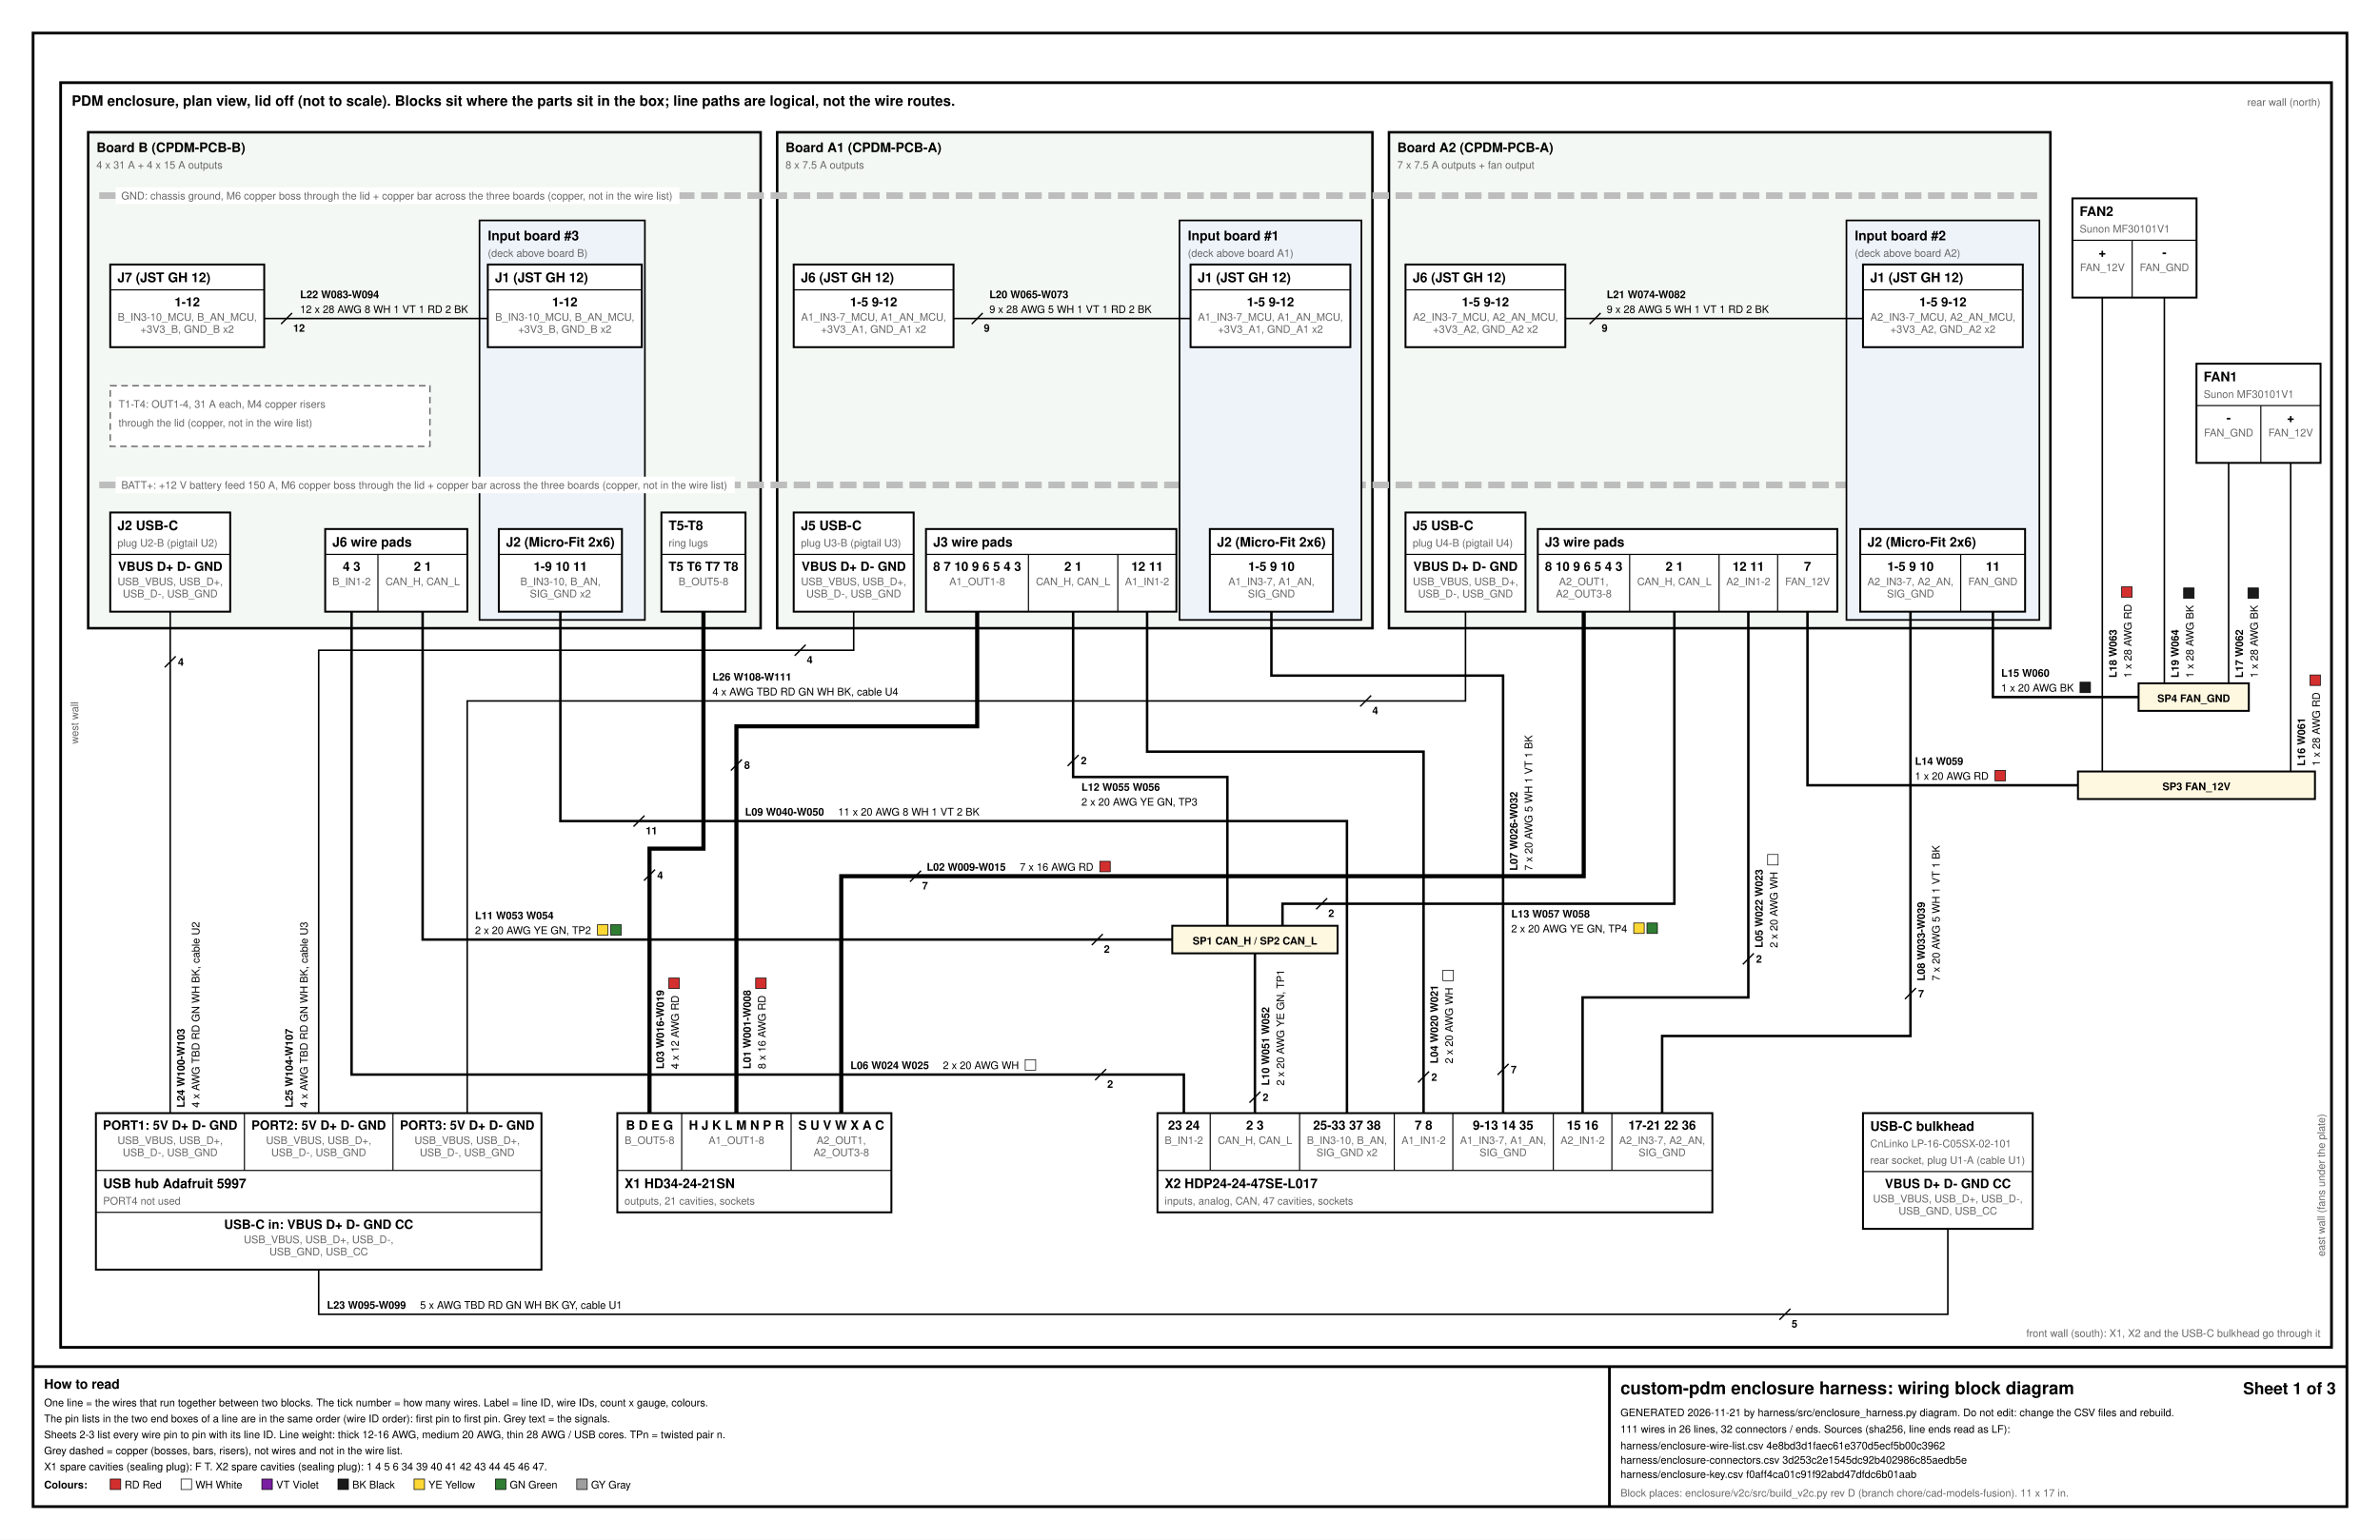
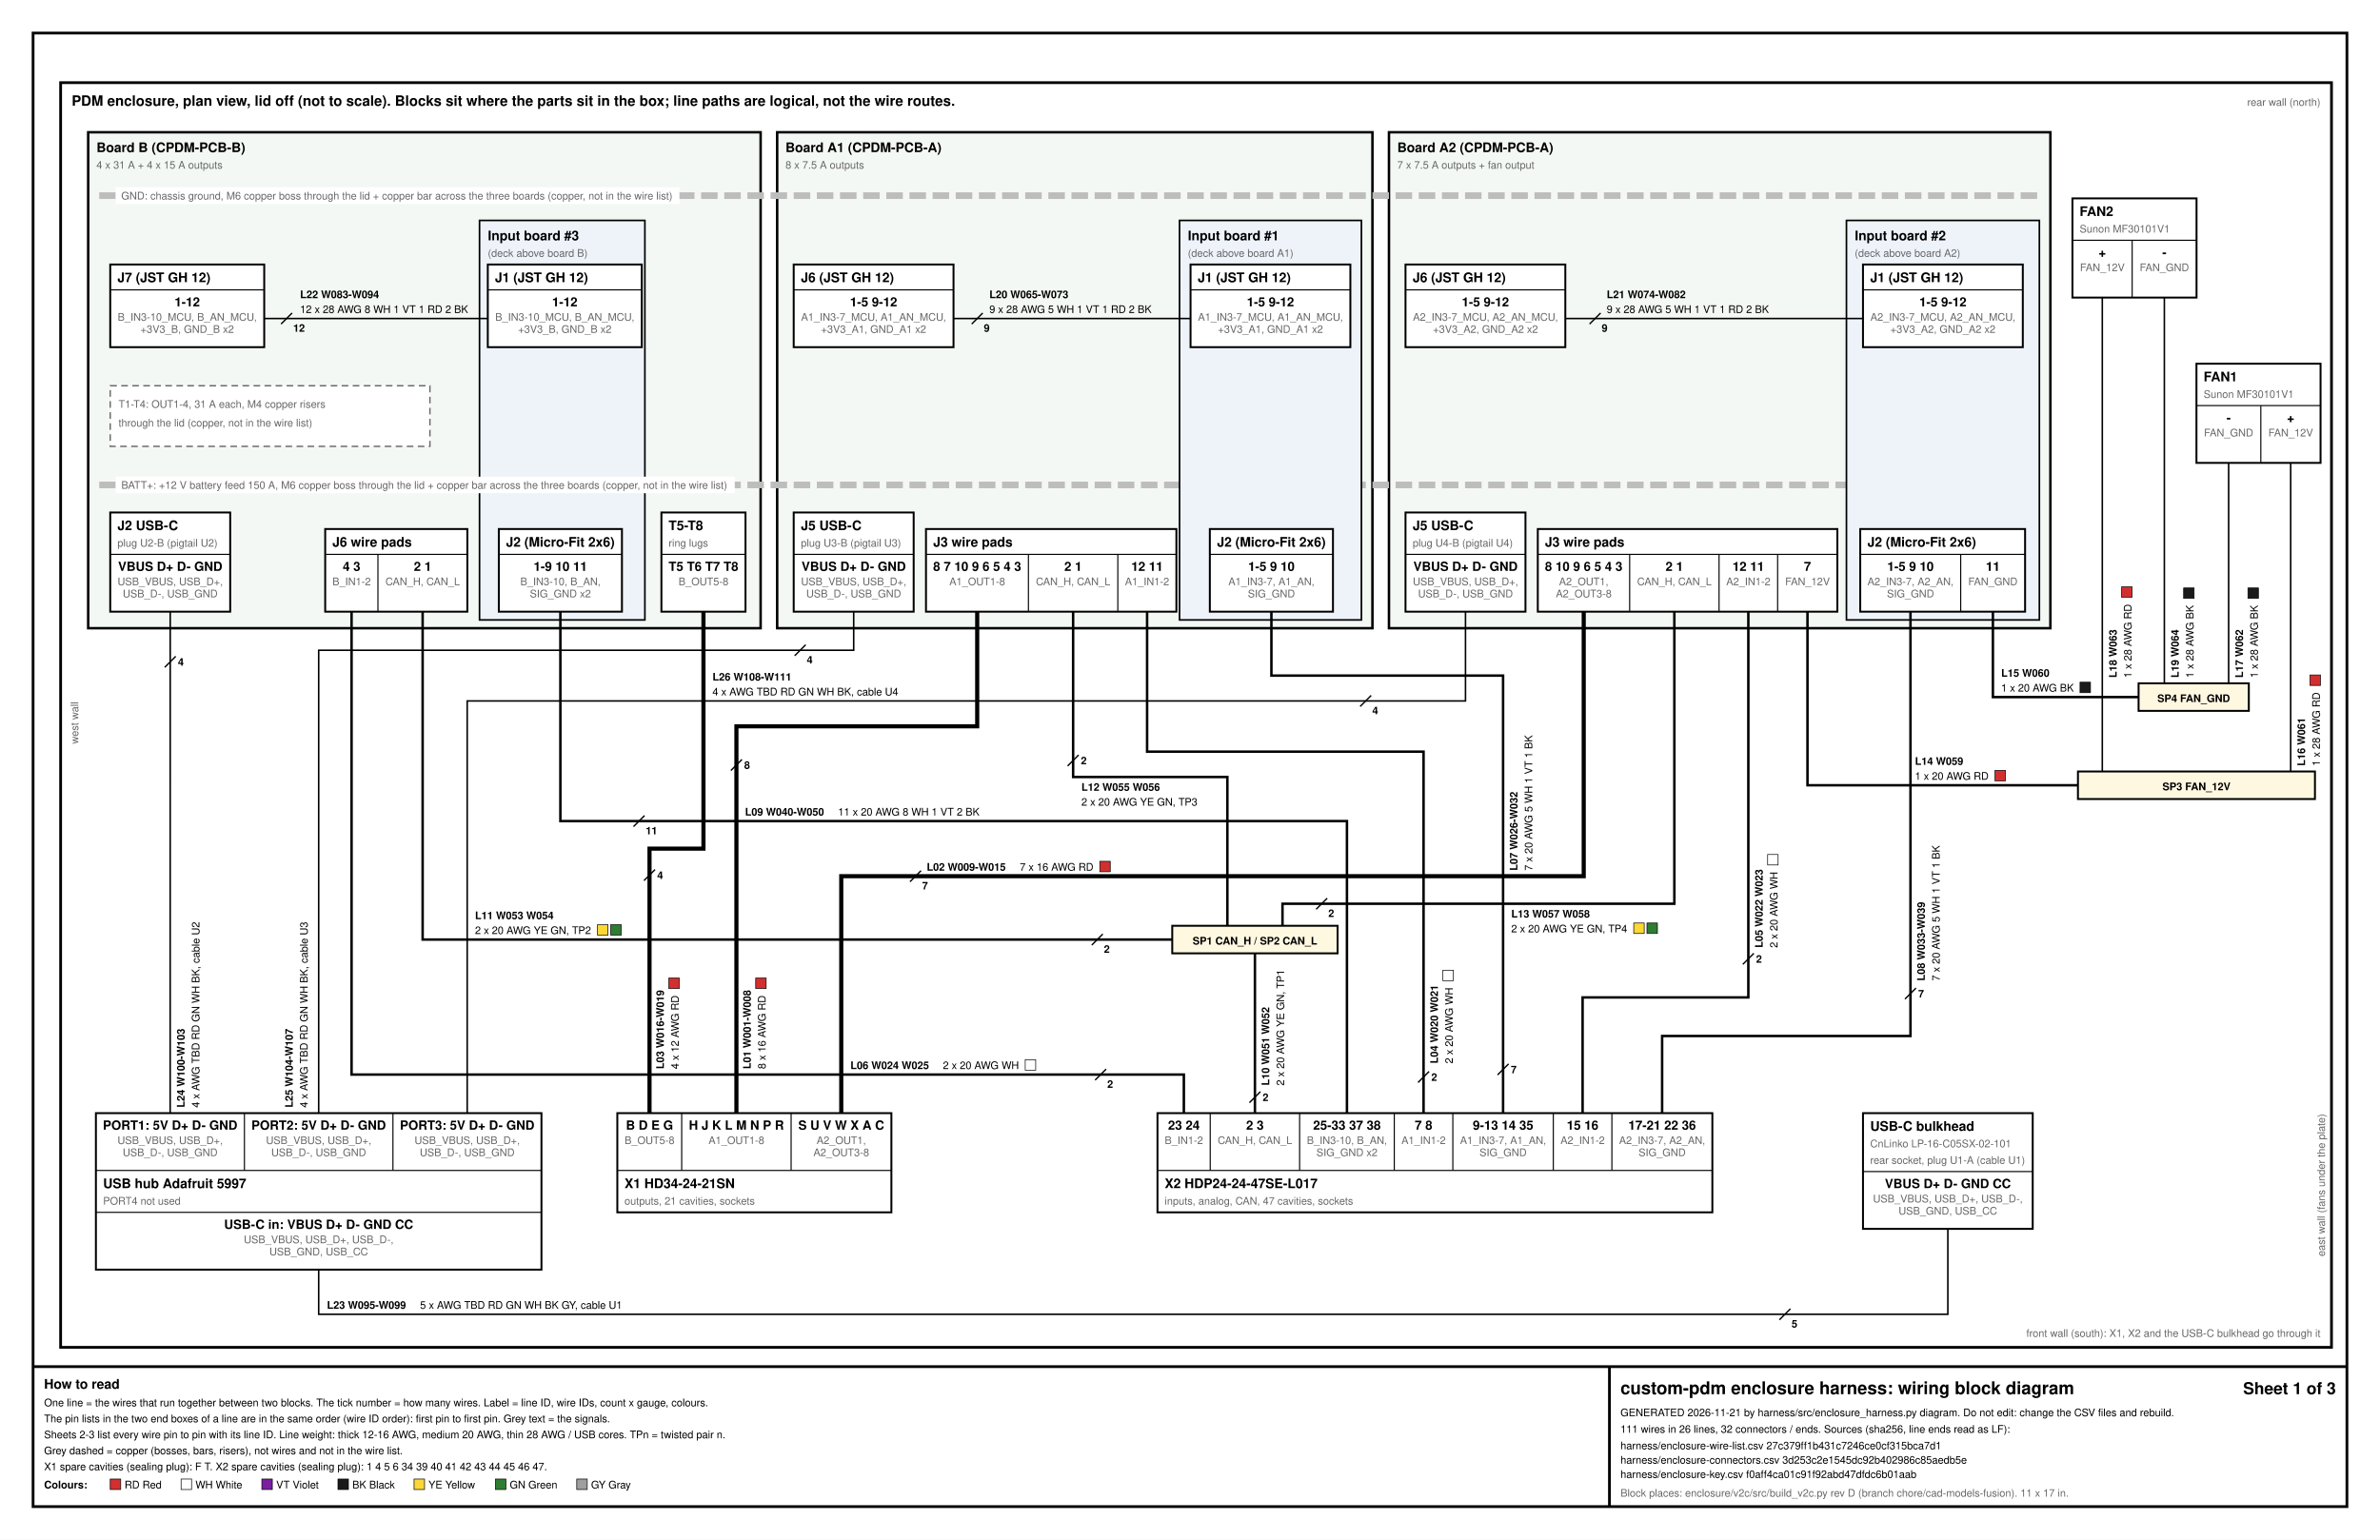
<svg xmlns="http://www.w3.org/2000/svg" width="17in" height="11in" viewBox="0 0 431.8 279.4" font-family="Helvetica, Arial, sans-serif">
  <rect x="0" y="0" width="431.8" height="279.4" fill="#ffffff" />
  <rect x="11" y="15" width="412" height="229.5" fill="none" stroke="#000000" stroke-width="0.5" />
  <text x="13" y="19.2" font-size="2.6" font-weight="bold">PDM enclosure, plan view, lid off (not to scale). Blocks sit where the parts sit in the box; line paths are logical, not the wire routes.</text>
  <text x="421" y="19.2" font-size="1.9" text-anchor="end" fill="#666666">rear wall (north)</text>
  <text x="421" y="242.6" font-size="1.9" text-anchor="end" fill="#666666">front wall (south): X1, X2 and the USB-C bulkhead go through it</text>
  <text x="14.2" y="135" font-size="1.9" fill="#666666" transform="rotate(-90 14.2 135)">west wall</text>
  <text x="421.8" y="228" font-size="1.9" fill="#666666" transform="rotate(-90 421.8 228)">east wall (fans under the plate)</text>
  <rect x="16" y="24" width="122" height="90" fill="#f4f8f4" stroke="#000000" stroke-width="0.45" />
  <text x="17.5" y="27.6" font-size="2.4" font-weight="bold">Board B (CPDM-PCB-B)</text>
  <text x="17.5" y="30.6" font-size="1.9" fill="#666666">4 x 31 A + 4 x 15 A outputs</text>
  <rect x="141" y="24" width="108" height="90" fill="#f4f8f4" stroke="#000000" stroke-width="0.45" />
  <text x="142.5" y="27.6" font-size="2.4" font-weight="bold">Board A1 (CPDM-PCB-A)</text>
  <text x="142.5" y="30.6" font-size="1.9" fill="#666666">8 x 7.5 A outputs</text>
  <rect x="252" y="24" width="120" height="90" fill="#f4f8f4" stroke="#000000" stroke-width="0.45" />
  <text x="253.5" y="27.6" font-size="2.4" font-weight="bold">Board A2 (CPDM-PCB-A)</text>
  <text x="253.5" y="30.6" font-size="1.9" fill="#666666">7 x 7.5 A outputs + fan output</text>
  <polyline points="18,35.5 370,35.5" fill="none" stroke="#bdbdbd" stroke-width="1.2" stroke-dasharray="3 1.2" />
  <polyline points="18,88 370,88" fill="none" stroke="#bdbdbd" stroke-width="1.2" stroke-dasharray="3 1.2" />
  <rect x="87" y="40" width="30" height="72.5" fill="#eef3fa" stroke="#000000" stroke-width="0.3" />
  <text x="88.5" y="43.6" font-size="2.4" font-weight="bold">Input board #3</text>
  <text x="88.5" y="46.6" font-size="1.9" fill="#666666">(deck above board B)</text>
  <rect x="214" y="40" width="33" height="72.5" fill="#eef3fa" stroke="#000000" stroke-width="0.3" />
  <text x="215.5" y="43.6" font-size="2.4" font-weight="bold">Input board #1</text>
  <text x="215.5" y="46.6" font-size="1.9" fill="#666666">(deck above board A1)</text>
  <rect x="335" y="40" width="35" height="72.5" fill="#eef3fa" stroke="#000000" stroke-width="0.3" />
  <text x="336.5" y="43.6" font-size="2.4" font-weight="bold">Input board #2</text>
  <text x="336.5" y="46.6" font-size="1.9" fill="#666666">(deck above board A2)</text>
  <rect x="21" y="34" width="102.269" height="3" fill="#ffffff" />
  <text x="22" y="36.2" font-size="1.9" fill="#666666">GND: chassis ground, M6 copper boss through the lid + copper bar across the three boards (copper, not in the wire list)</text>
  <rect x="21" y="86.5" width="112.308" height="3" fill="#ffffff" />
  <text x="22" y="88.7" font-size="1.9" fill="#666666">BATT+: +12 V battery feed 150 A, M6 copper boss through the lid + copper bar across the three boards (copper, not in the wire list)</text>
  <rect x="20" y="70" width="58" height="11" fill="#ffffff" stroke="#666666" stroke-width="0.25" stroke-dasharray="1.2 0.8" />
  <text x="21.5" y="74" font-size="1.9" fill="#666666">T1-T4: OUT1-4, 31 A each, M4 copper risers</text>
  <text x="21.5" y="77.4" font-size="1.9" fill="#666666">through the lid (copper, not in the wire list)</text>
  <rect x="20" y="93" width="21.765" height="18" fill="#ffffff" stroke="#000000" stroke-width="0.35" />
  <text x="21.3" y="96.2" font-size="2.4" font-weight="bold">J2 USB-C</text>
  <text x="21.3" y="99.2" font-size="1.9" fill="#666666">plug U2-B (pigtail U2)</text>
  <polyline points="20,100.6 41.765,100.6" fill="none" stroke="#000000" stroke-width="0.2" />
  <text x="30.883" y="103.6" font-size="2.3" text-anchor="middle" font-weight="bold">VBUS D+ D- GND</text>
  <text x="30.883" y="106.2" font-size="1.9" text-anchor="middle" fill="#666666">USB_VBUS, USB_D+,</text>
  <text x="30.883" y="108.4" font-size="1.9" text-anchor="middle" fill="#666666">USB_D-, USB_GND</text>
  <rect x="59" y="96" width="25.788" height="15" fill="#ffffff" stroke="#000000" stroke-width="0.35" />
  <text x="60.3" y="99.2" font-size="2.4" font-weight="bold">J6 wire pads</text>
  <polyline points="59,100.6 84.788,100.6" fill="none" stroke="#000000" stroke-width="0.2" />
  <text x="63.785" y="103.6" font-size="2.3" text-anchor="middle" font-weight="bold">4 3</text>
  <text x="63.785" y="106.2" font-size="1.9" text-anchor="middle" fill="#666666">B_IN1-2</text>
  <polyline points="68.569,100.6 68.569,111" fill="none" stroke="#000000" stroke-width="0.2" />
  <text x="76.679" y="103.6" font-size="2.3" text-anchor="middle" font-weight="bold">2 1</text>
  <text x="76.679" y="106.2" font-size="1.9" text-anchor="middle" fill="#666666">CAN_H, CAN_L</text>
  <rect x="20" y="48" width="27.938" height="15" fill="#ffffff" stroke="#000000" stroke-width="0.35" />
  <text x="21.3" y="51.2" font-size="2.4" font-weight="bold">J7 (JST GH 12)</text>
  <polyline points="20,52.6 47.938,52.6" fill="none" stroke="#000000" stroke-width="0.2" />
  <text x="33.969" y="55.6" font-size="2.3" text-anchor="middle" font-weight="bold">1-12</text>
  <text x="33.969" y="58.2" font-size="1.9" text-anchor="middle" fill="#666666">B_IN3-10_MCU, B_AN_MCU,</text>
  <text x="33.969" y="60.4" font-size="1.9" text-anchor="middle" fill="#666666">+3V3_B, GND_B x2</text>
  <rect x="88.5" y="48" width="27.938" height="15" fill="#ffffff" stroke="#000000" stroke-width="0.35" />
  <text x="89.8" y="51.2" font-size="2.4" font-weight="bold">J1 (JST GH 12)</text>
  <polyline points="88.5,52.6 116.438,52.6" fill="none" stroke="#000000" stroke-width="0.2" />
  <text x="102.469" y="55.6" font-size="2.3" text-anchor="middle" font-weight="bold">1-12</text>
  <text x="102.469" y="58.2" font-size="1.9" text-anchor="middle" fill="#666666">B_IN3-10_MCU, B_AN_MCU,</text>
  <text x="102.469" y="60.4" font-size="1.9" text-anchor="middle" fill="#666666">+3V3_B, GND_B x2</text>
  <rect x="90.5" y="96" width="22.338" height="15" fill="#ffffff" stroke="#000000" stroke-width="0.35" />
  <text x="91.8" y="99.2" font-size="2.4" font-weight="bold">J2 (Micro-Fit 2x6)</text>
  <polyline points="90.5,100.6 112.838,100.6" fill="none" stroke="#000000" stroke-width="0.2" />
  <text x="101.669" y="103.6" font-size="2.3" text-anchor="middle" font-weight="bold">1-9 10 11</text>
  <text x="101.669" y="106.2" font-size="1.9" text-anchor="middle" fill="#666666">B_IN3-10, B_AN,</text>
  <text x="101.669" y="108.4" font-size="1.9" text-anchor="middle" fill="#666666">SIG_GND x2</text>
  <rect x="120" y="93" width="15.255" height="18" fill="#ffffff" stroke="#000000" stroke-width="0.35" />
  <text x="121.3" y="96.2" font-size="2.4" font-weight="bold">T5-T8</text>
  <text x="121.3" y="99.2" font-size="1.9" fill="#666666">ring lugs</text>
  <polyline points="120,100.6 135.255,100.6" fill="none" stroke="#000000" stroke-width="0.2" />
  <text x="127.627" y="103.6" font-size="2.3" text-anchor="middle" font-weight="bold">T5 T6 T7 T8</text>
  <text x="127.627" y="106.2" font-size="1.9" text-anchor="middle" fill="#666666">B_OUT5-8</text>
  <rect x="144" y="93" width="21.765" height="18" fill="#ffffff" stroke="#000000" stroke-width="0.35" />
  <text x="145.3" y="96.2" font-size="2.4" font-weight="bold">J5 USB-C</text>
  <text x="145.3" y="99.2" font-size="1.9" fill="#666666">plug U3-B (pigtail U3)</text>
  <polyline points="144,100.6 165.765,100.6" fill="none" stroke="#000000" stroke-width="0.2" />
  <text x="154.883" y="103.6" font-size="2.3" text-anchor="middle" font-weight="bold">VBUS D+ D- GND</text>
  <text x="154.883" y="106.2" font-size="1.9" text-anchor="middle" fill="#666666">USB_VBUS, USB_D+,</text>
  <text x="154.883" y="108.4" font-size="1.9" text-anchor="middle" fill="#666666">USB_D-, USB_GND</text>
  <rect x="168" y="96" width="45.43" height="15" fill="#ffffff" stroke="#000000" stroke-width="0.35" />
  <text x="169.3" y="99.2" font-size="2.4" font-weight="bold">J3 wire pads</text>
  <polyline points="168,100.6 213.43,100.6" fill="none" stroke="#000000" stroke-width="0.2" />
  <text x="177.292" y="103.6" font-size="2.3" text-anchor="middle" font-weight="bold">8 7 10 9 6 5 4 3</text>
  <text x="177.292" y="106.2" font-size="1.9" text-anchor="middle" fill="#666666">A1_OUT1-8</text>
  <polyline points="186.585,100.6 186.585,111" fill="none" stroke="#000000" stroke-width="0.2" />
  <text x="194.695" y="103.6" font-size="2.3" text-anchor="middle" font-weight="bold">2 1</text>
  <text x="194.695" y="106.2" font-size="1.9" text-anchor="middle" fill="#666666">CAN_H, CAN_L</text>
  <polyline points="202.804,100.6 202.804,111" fill="none" stroke="#000000" stroke-width="0.2" />
  <text x="208.117" y="103.6" font-size="2.3" text-anchor="middle" font-weight="bold">12 11</text>
  <text x="208.117" y="106.2" font-size="1.9" text-anchor="middle" fill="#666666">A1_IN1-2</text>
  <rect x="144" y="48" width="28.995" height="15" fill="#ffffff" stroke="#000000" stroke-width="0.35" />
  <text x="145.3" y="51.2" font-size="2.4" font-weight="bold">J6 (JST GH 12)</text>
  <polyline points="144,52.6 172.995,52.6" fill="none" stroke="#000000" stroke-width="0.2" />
  <text x="158.497" y="55.6" font-size="2.3" text-anchor="middle" font-weight="bold">1-5 9-12</text>
  <text x="158.497" y="58.2" font-size="1.9" text-anchor="middle" fill="#666666">A1_IN3-7_MCU, A1_AN_MCU,</text>
  <text x="158.497" y="60.4" font-size="1.9" text-anchor="middle" fill="#666666">+3V3_A1, GND_A1 x2</text>
  <rect x="216" y="48" width="28.995" height="15" fill="#ffffff" stroke="#000000" stroke-width="0.35" />
  <text x="217.3" y="51.2" font-size="2.4" font-weight="bold">J1 (JST GH 12)</text>
  <polyline points="216,52.6 244.995,52.6" fill="none" stroke="#000000" stroke-width="0.2" />
  <text x="230.497" y="55.6" font-size="2.3" text-anchor="middle" font-weight="bold">1-5 9-12</text>
  <text x="230.497" y="58.2" font-size="1.9" text-anchor="middle" fill="#666666">A1_IN3-7_MCU, A1_AN_MCU,</text>
  <text x="230.497" y="60.4" font-size="1.9" text-anchor="middle" fill="#666666">+3V3_A1, GND_A1 x2</text>
  <rect x="219.5" y="96" width="22.338" height="15" fill="#ffffff" stroke="#000000" stroke-width="0.35" />
  <text x="220.8" y="99.2" font-size="2.4" font-weight="bold">J2 (Micro-Fit 2x6)</text>
  <polyline points="219.5,100.6 241.838,100.6" fill="none" stroke="#000000" stroke-width="0.2" />
  <text x="230.669" y="103.6" font-size="2.3" text-anchor="middle" font-weight="bold">1-5 9 10</text>
  <text x="230.669" y="106.2" font-size="1.9" text-anchor="middle" fill="#666666">A1_IN3-7, A1_AN,</text>
  <text x="230.669" y="108.4" font-size="1.9" text-anchor="middle" fill="#666666">SIG_GND</text>
  <rect x="255" y="93" width="21.765" height="18" fill="#ffffff" stroke="#000000" stroke-width="0.35" />
  <text x="256.3" y="96.2" font-size="2.4" font-weight="bold">J5 USB-C</text>
  <text x="256.3" y="99.2" font-size="1.9" fill="#666666">plug U4-B (pigtail U4)</text>
  <polyline points="255,100.6 276.765,100.6" fill="none" stroke="#000000" stroke-width="0.2" />
  <text x="265.883" y="103.6" font-size="2.3" text-anchor="middle" font-weight="bold">VBUS D+ D- GND</text>
  <text x="265.883" y="106.2" font-size="1.9" text-anchor="middle" fill="#666666">USB_VBUS, USB_D+,</text>
  <text x="265.883" y="108.4" font-size="1.9" text-anchor="middle" fill="#666666">USB_D-, USB_GND</text>
  <rect x="279" y="96" width="54.348" height="15" fill="#ffffff" stroke="#000000" stroke-width="0.35" />
  <text x="280.3" y="99.2" font-size="2.4" font-weight="bold">J3 wire pads</text>
  <polyline points="279,100.6 333.348,100.6" fill="none" stroke="#000000" stroke-width="0.2" />
  <text x="287.333" y="103.6" font-size="2.3" text-anchor="middle" font-weight="bold">8 10 9 6 5 4 3</text>
  <text x="287.333" y="106.2" font-size="1.9" text-anchor="middle" fill="#666666">A2_OUT1,</text>
  <text x="287.333" y="108.4" font-size="1.9" text-anchor="middle" fill="#666666">A2_OUT3-8</text>
  <polyline points="295.667,100.6 295.667,111" fill="none" stroke="#000000" stroke-width="0.2" />
  <text x="303.776" y="103.6" font-size="2.3" text-anchor="middle" font-weight="bold">2 1</text>
  <text x="303.776" y="106.2" font-size="1.9" text-anchor="middle" fill="#666666">CAN_H, CAN_L</text>
  <polyline points="311.886,100.6 311.886,111" fill="none" stroke="#000000" stroke-width="0.2" />
  <text x="317.199" y="103.6" font-size="2.3" text-anchor="middle" font-weight="bold">12 11</text>
  <text x="317.199" y="106.2" font-size="1.9" text-anchor="middle" fill="#666666">A2_IN1-2</text>
  <polyline points="322.512,100.6 322.512,111" fill="none" stroke="#000000" stroke-width="0.2" />
  <text x="327.93" y="103.6" font-size="2.3" text-anchor="middle" font-weight="bold">7</text>
  <text x="327.93" y="106.2" font-size="1.9" text-anchor="middle" fill="#666666">FAN_12V</text>
  <rect x="255" y="48" width="28.995" height="15" fill="#ffffff" stroke="#000000" stroke-width="0.35" />
  <text x="256.3" y="51.2" font-size="2.4" font-weight="bold">J6 (JST GH 12)</text>
  <polyline points="255,52.6 283.995,52.6" fill="none" stroke="#000000" stroke-width="0.2" />
  <text x="269.497" y="55.6" font-size="2.3" text-anchor="middle" font-weight="bold">1-5 9-12</text>
  <text x="269.497" y="58.2" font-size="1.9" text-anchor="middle" fill="#666666">A2_IN3-7_MCU, A2_AN_MCU,</text>
  <text x="269.497" y="60.4" font-size="1.9" text-anchor="middle" fill="#666666">+3V3_A2, GND_A2 x2</text>
  <rect x="338" y="48" width="28.995" height="15" fill="#ffffff" stroke="#000000" stroke-width="0.35" />
  <text x="339.3" y="51.2" font-size="2.4" font-weight="bold">J1 (JST GH 12)</text>
  <polyline points="338,52.6 366.995,52.6" fill="none" stroke="#000000" stroke-width="0.2" />
  <text x="352.497" y="55.6" font-size="2.3" text-anchor="middle" font-weight="bold">1-5 9-12</text>
  <text x="352.497" y="58.2" font-size="1.9" text-anchor="middle" fill="#666666">A2_IN3-7_MCU, A2_AN_MCU,</text>
  <text x="352.497" y="60.4" font-size="1.9" text-anchor="middle" fill="#666666">+3V3_A2, GND_A2 x2</text>
  <rect x="337.5" y="96" width="29.908" height="15" fill="#ffffff" stroke="#000000" stroke-width="0.35" />
  <text x="338.8" y="99.2" font-size="2.4" font-weight="bold">J2 (Micro-Fit 2x6)</text>
  <polyline points="337.5,100.6 367.408,100.6" fill="none" stroke="#000000" stroke-width="0.2" />
  <text x="346.615" y="103.6" font-size="2.3" text-anchor="middle" font-weight="bold">1-5 9 10</text>
  <text x="346.615" y="106.2" font-size="1.9" text-anchor="middle" fill="#666666">A2_IN3-7, A2_AN,</text>
  <text x="346.615" y="108.4" font-size="1.9" text-anchor="middle" fill="#666666">SIG_GND</text>
  <polyline points="355.729,100.6 355.729,111" fill="none" stroke="#000000" stroke-width="0.2" />
  <text x="361.568" y="103.6" font-size="2.3" text-anchor="middle" font-weight="bold">11</text>
  <text x="361.568" y="106.2" font-size="1.9" text-anchor="middle" fill="#666666">FAN_GND</text>
  <rect x="17.4" y="202" width="80.837" height="28.4" fill="#ffffff" stroke="#000000" stroke-width="0.35" />
  <text x="18.7" y="215.6" font-size="2.4" font-weight="bold">USB hub Adafruit 5997</text>
  <text x="18.7" y="218.6" font-size="1.9" fill="#666666">PORT4 not used</text>
  <polyline points="17.4,212.4 98.237,212.4" fill="none" stroke="#000000" stroke-width="0.2" />
  <text x="30.873" y="205" font-size="2.3" text-anchor="middle" font-weight="bold">PORT1: 5V D+ D- GND</text>
  <text x="30.873" y="207.6" font-size="1.9" text-anchor="middle" fill="#666666">USB_VBUS, USB_D+,</text>
  <text x="30.873" y="209.8" font-size="1.9" text-anchor="middle" fill="#666666">USB_D-, USB_GND</text>
  <polyline points="44.346,202 44.346,212.4" fill="none" stroke="#000000" stroke-width="0.2" />
  <text x="57.818" y="205" font-size="2.3" text-anchor="middle" font-weight="bold">PORT2: 5V D+ D- GND</text>
  <text x="57.818" y="207.6" font-size="1.9" text-anchor="middle" fill="#666666">USB_VBUS, USB_D+,</text>
  <text x="57.818" y="209.8" font-size="1.9" text-anchor="middle" fill="#666666">USB_D-, USB_GND</text>
  <polyline points="71.291,202 71.291,212.4" fill="none" stroke="#000000" stroke-width="0.2" />
  <text x="84.764" y="205" font-size="2.3" text-anchor="middle" font-weight="bold">PORT3: 5V D+ D- GND</text>
  <text x="84.764" y="207.6" font-size="1.9" text-anchor="middle" fill="#666666">USB_VBUS, USB_D+,</text>
  <text x="84.764" y="209.8" font-size="1.9" text-anchor="middle" fill="#666666">USB_D-, USB_GND</text>
  <polyline points="17.4,220 98.237,220" fill="none" stroke="#000000" stroke-width="0.2" />
  <text x="57.818" y="223" font-size="2.3" text-anchor="middle" font-weight="bold">USB-C in: VBUS D+ D- GND CC</text>
  <text x="57.818" y="225.6" font-size="1.9" text-anchor="middle" fill="#666666">USB_VBUS, USB_D+, USB_D-,</text>
  <text x="57.818" y="227.8" font-size="1.9" text-anchor="middle" fill="#666666">USB_GND, USB_CC</text>
  <rect x="112" y="202" width="49.724" height="18" fill="#ffffff" stroke="#000000" stroke-width="0.35" />
  <text x="113.3" y="215.6" font-size="2.4" font-weight="bold">X1  HD34-24-21SN</text>
  <text x="113.3" y="218.6" font-size="1.9" fill="#666666">outputs, 21 cavities, sockets</text>
  <polyline points="112,212.4 161.724,212.4" fill="none" stroke="#000000" stroke-width="0.2" />
  <text x="117.84" y="205" font-size="2.3" text-anchor="middle" font-weight="bold">B D E G</text>
  <text x="117.84" y="207.6" font-size="1.9" text-anchor="middle" fill="#666666">B_OUT5-8</text>
  <polyline points="123.68,202 123.68,212.4" fill="none" stroke="#000000" stroke-width="0.2" />
  <text x="133.606" y="205" font-size="2.3" text-anchor="middle" font-weight="bold">H J K L M N P R</text>
  <text x="133.606" y="207.6" font-size="1.9" text-anchor="middle" fill="#666666">A1_OUT1-8</text>
  <polyline points="143.532,202 143.532,212.4" fill="none" stroke="#000000" stroke-width="0.2" />
  <text x="152.628" y="205" font-size="2.3" text-anchor="middle" font-weight="bold">S U V W X A C</text>
  <text x="152.628" y="207.6" font-size="1.9" text-anchor="middle" fill="#666666">A2_OUT1,</text>
  <text x="152.628" y="209.8" font-size="1.9" text-anchor="middle" fill="#666666">A2_OUT3-8</text>
  <rect x="210" y="202" width="100.671" height="18" fill="#ffffff" stroke="#000000" stroke-width="0.35" />
  <text x="211.3" y="215.6" font-size="2.4" font-weight="bold">X2  HDP24-24-47SE-L017</text>
  <text x="211.3" y="218.6" font-size="1.9" fill="#666666">inputs, analog, CAN, 47 cavities, sockets</text>
  <polyline points="210,212.4 310.671,212.4" fill="none" stroke="#000000" stroke-width="0.2" />
  <text x="214.785" y="205" font-size="2.3" text-anchor="middle" font-weight="bold">23 24</text>
  <text x="214.785" y="207.6" font-size="1.9" text-anchor="middle" fill="#666666">B_IN1-2</text>
  <polyline points="219.569,202 219.569,212.4" fill="none" stroke="#000000" stroke-width="0.2" />
  <text x="227.679" y="205" font-size="2.3" text-anchor="middle" font-weight="bold">2 3</text>
  <text x="227.679" y="207.6" font-size="1.9" text-anchor="middle" fill="#666666">CAN_H, CAN_L</text>
  <polyline points="235.788,202 235.788,212.4" fill="none" stroke="#000000" stroke-width="0.2" />
  <text x="244.375" y="205" font-size="2.3" text-anchor="middle" font-weight="bold">25-33 37 38</text>
  <text x="244.375" y="207.6" font-size="1.9" text-anchor="middle" fill="#666666">B_IN3-10, B_AN,</text>
  <text x="244.375" y="209.8" font-size="1.9" text-anchor="middle" fill="#666666">SIG_GND x2</text>
  <polyline points="252.961,202 252.961,212.4" fill="none" stroke="#000000" stroke-width="0.2" />
  <text x="258.274" y="205" font-size="2.3" text-anchor="middle" font-weight="bold">7 8</text>
  <text x="258.274" y="207.6" font-size="1.9" text-anchor="middle" fill="#666666">A1_IN1-2</text>
  <polyline points="263.587,202 263.587,212.4" fill="none" stroke="#000000" stroke-width="0.2" />
  <text x="272.702" y="205" font-size="2.3" text-anchor="middle" font-weight="bold">9-13 14 35</text>
  <text x="272.702" y="207.6" font-size="1.9" text-anchor="middle" fill="#666666">A1_IN3-7, A1_AN,</text>
  <text x="272.702" y="209.8" font-size="1.9" text-anchor="middle" fill="#666666">SIG_GND</text>
  <polyline points="281.816,202 281.816,212.4" fill="none" stroke="#000000" stroke-width="0.2" />
  <text x="287.129" y="205" font-size="2.3" text-anchor="middle" font-weight="bold">15 16</text>
  <text x="287.129" y="207.6" font-size="1.9" text-anchor="middle" fill="#666666">A2_IN1-2</text>
  <polyline points="292.442,202 292.442,212.4" fill="none" stroke="#000000" stroke-width="0.2" />
  <text x="301.557" y="205" font-size="2.3" text-anchor="middle" font-weight="bold">17-21 22 36</text>
  <text x="301.557" y="207.6" font-size="1.9" text-anchor="middle" fill="#666666">A2_IN3-7, A2_AN,</text>
  <text x="301.557" y="209.8" font-size="1.9" text-anchor="middle" fill="#666666">SIG_GND</text>
  <rect x="338" y="202" width="30.792" height="21" fill="#ffffff" stroke="#000000" stroke-width="0.35" />
  <text x="339.3" y="205.2" font-size="2.4" font-weight="bold">USB-C bulkhead</text>
  <text x="339.3" y="208.2" font-size="1.9" fill="#666666">CnLinko LP-16-C05SX-02-101</text>
  <text x="339.3" y="211.2" font-size="1.9" fill="#666666">rear socket, plug U1-A (cable U1)</text>
  <polyline points="338,212.6 368.792,212.6" fill="none" stroke="#000000" stroke-width="0.2" />
  <text x="353.396" y="215.6" font-size="2.3" text-anchor="middle" font-weight="bold">VBUS D+ D- GND CC</text>
  <text x="353.396" y="218.2" font-size="1.9" text-anchor="middle" fill="#666666">USB_VBUS, USB_D+, USB_D-,</text>
  <text x="353.396" y="220.4" font-size="1.9" text-anchor="middle" fill="#666666">USB_GND, USB_CC</text>
  <rect x="376" y="36" width="22.515" height="18" fill="#ffffff" stroke="#000000" stroke-width="0.35" />
  <text x="377.3" y="39.2" font-size="2.4" font-weight="bold">FAN2</text>
  <text x="377.3" y="42.2" font-size="1.9" fill="#666666">Sunon MF30101V1</text>
  <polyline points="376,43.6 398.515,43.6" fill="none" stroke="#000000" stroke-width="0.2" />
  <text x="381.418" y="46.6" font-size="2.3" text-anchor="middle" font-weight="bold">+</text>
  <text x="381.418" y="49.2" font-size="1.9" text-anchor="middle" fill="#666666">FAN_12V</text>
  <polyline points="386.837,43.6 386.837,54" fill="none" stroke="#000000" stroke-width="0.2" />
  <text x="392.676" y="46.6" font-size="2.3" text-anchor="middle" font-weight="bold">-</text>
  <text x="392.676" y="49.2" font-size="1.9" text-anchor="middle" fill="#666666">FAN_GND</text>
  <rect x="398.5" y="66" width="22.515" height="18" fill="#ffffff" stroke="#000000" stroke-width="0.35" />
  <text x="399.8" y="69.2" font-size="2.4" font-weight="bold">FAN1</text>
  <text x="399.8" y="72.2" font-size="1.9" fill="#666666">Sunon MF30101V1</text>
  <polyline points="398.5,73.6 421.015,73.6" fill="none" stroke="#000000" stroke-width="0.2" />
  <text x="404.339" y="76.6" font-size="2.3" text-anchor="middle" font-weight="bold">-</text>
  <text x="404.339" y="79.2" font-size="1.9" text-anchor="middle" fill="#666666">FAN_GND</text>
  <polyline points="410.178,73.6 410.178,84" fill="none" stroke="#000000" stroke-width="0.2" />
  <text x="415.596" y="76.6" font-size="2.3" text-anchor="middle" font-weight="bold">+</text>
  <text x="415.596" y="79.2" font-size="1.9" text-anchor="middle" fill="#666666">FAN_12V</text>
  <rect x="212.68" y="168" width="30" height="5" fill="#fff8e1" stroke="#000000" stroke-width="0.35" />
  <text x="227.68" y="171.4" font-size="1.9" text-anchor="middle" font-weight="bold">SP1 CAN_H / SP2 CAN_L</text>
  <rect x="388" y="124" width="20" height="5" fill="#fff8e1" stroke="#000000" stroke-width="0.35" />
  <text x="398" y="127.4" font-size="1.9" text-anchor="middle" font-weight="bold">SP4 FAN_GND</text>
  <rect x="377" y="140" width="43" height="5" fill="#fff8e1" stroke="#000000" stroke-width="0.35" />
  <text x="398.5" y="143.4" font-size="1.9" text-anchor="middle" font-weight="bold">SP3 FAN_12V</text>
  <g id="L15" class="wires" data-wires="W060" data-from="IN2-J2" data-to="SP4">
    <polyline points="361.568,111 361.568,126.5 388,126.5" fill="none" stroke="#000000" stroke-width="0.45" />
    <text x="363.068" y="122.8" font-size="1.9" font-weight="bold">L15  W060</text>
    <text x="363.068" y="125.5" font-size="1.9">1 x 20 AWG BK</text>
    <rect x="377.374" y="123.8" width="1.9" height="1.9" fill="#1a1a1a" stroke="#000000" stroke-width="0.12" />
  </g>
  <g id="L10" class="wires" data-wires="W051 W052" data-from="X2" data-to="SP1+SP2">
    <polyline points="227.679,202 227.679,173" fill="none" stroke="#000000" stroke-width="0.45" />
    <polyline points="226.679,200.1 228.679,198.1" fill="none" stroke="#000000" stroke-width="0.25" />
    <text x="229.079" y="199.8" font-size="1.9" font-weight="bold">2</text>
    <text x="230.279" y="197" font-size="1.9" font-weight="bold" transform="rotate(-90 230.279 197)">L10  W051 W052</text>
    <text x="232.979" y="197" font-size="1.9" transform="rotate(-90 232.979 197)">2 x 20 AWG YE GN, TP1</text>
  </g>
  <g id="L12" class="wires" data-wires="W055 W056" data-from="SP1+SP2" data-to="A1-J3">
    <polyline points="222.68,168 222.68,141 194.695,141 194.695,111" fill="none" stroke="#000000" stroke-width="0.45" />
    <polyline points="193.695,139 195.695,137" fill="none" stroke="#000000" stroke-width="0.25" />
    <text x="196.095" y="138.7" font-size="1.9" font-weight="bold">2</text>
    <text x="196.195" y="143.5" font-size="1.9" font-weight="bold">L12  W055 W056</text>
    <text x="196.195" y="146.2" font-size="1.9">2 x 20 AWG YE GN, TP3</text>
  </g>
  <g id="L17" class="wires" data-wires="W062" data-from="FAN1" data-to="SP4">
    <polyline points="404.339,84 404.339,124" fill="none" stroke="#000000" stroke-width="0.28" />
    <text x="406.939" y="123" font-size="1.9" font-weight="bold" transform="rotate(-90 406.939 123)">L17  W062</text>
    <text x="409.639" y="123" font-size="1.9" transform="rotate(-90 409.639 123)">1 x 28 AWG BK</text>
    <rect x="407.839" y="106.694" width="1.9" height="1.9" fill="#1a1a1a" stroke="#000000" stroke-width="0.12" />
  </g>
  <g id="L22" class="wires" data-wires="W083 W084 W085 W086 W087 W088 W089 W090 W091 W092 W093 W094" data-from="B-J7" data-to="IN3-J1">
    <polyline points="47.938,57.8 88.5,57.8" fill="none" stroke="#000000" stroke-width="0.28" />
    <polyline points="50.995,58.8 52.995,56.8" fill="none" stroke="#000000" stroke-width="0.25" />
    <text x="53.195" y="60.2" font-size="1.9" font-weight="bold">12</text>
    <text x="54.438" y="54.1" font-size="1.9" font-weight="bold">L22  W083-W094</text>
    <text x="54.438" y="56.8" font-size="1.9">12 x 28 AWG 8 WH 1 VT 1 RD 2 BK</text>
  </g>
  <g id="L20" class="wires" data-wires="W065 W066 W067 W068 W069 W070 W071 W072 W073" data-from="A1-J6" data-to="IN1-J1">
    <polyline points="172.995,57.8 216,57.8" fill="none" stroke="#000000" stroke-width="0.28" />
    <polyline points="176.295,58.8 178.295,56.8" fill="none" stroke="#000000" stroke-width="0.25" />
    <text x="178.495" y="60.2" font-size="1.9" font-weight="bold">9</text>
    <text x="179.495" y="54.1" font-size="1.9" font-weight="bold">L20  W065-W073</text>
    <text x="179.495" y="56.8" font-size="1.9">9 x 28 AWG 5 WH 1 VT 1 RD 2 BK</text>
  </g>
  <g id="L03" class="wires" data-wires="W016 W017 W018 W019" data-from="B-T5..T8" data-to="X1">
    <polyline points="127.627,111 127.627,154 117.84,154 117.84,202" fill="none" stroke="#000000" stroke-width="0.75" />
    <polyline points="116.84,159.8 118.84,157.8" fill="none" stroke="#000000" stroke-width="0.25" />
    <text x="119.24" y="159.5" font-size="1.9" font-weight="bold">4</text>
    <text x="120.44" y="194" font-size="1.9" font-weight="bold" transform="rotate(-90 120.44 194)">L03  W016-W019</text>
    <text x="123.14" y="194" font-size="1.9" transform="rotate(-90 123.14 194)">4 x 12 AWG RD</text>
    <rect x="121.34" y="177.485" width="1.9" height="1.9" fill="#d32f2f" stroke="#000000" stroke-width="0.12" />
  </g>
  <g id="L14" class="wires" data-wires="W059" data-from="A2-J3" data-to="SP3">
    <polyline points="327.93,111 327.93,142.5 377,142.5" fill="none" stroke="#000000" stroke-width="0.45" />
    <text x="347.43" y="138.8" font-size="1.9" font-weight="bold">L14  W059</text>
    <text x="347.43" y="141.5" font-size="1.9">1 x 20 AWG RD</text>
    <rect x="361.945" y="139.8" width="1.9" height="1.9" fill="#d32f2f" stroke="#000000" stroke-width="0.12" />
  </g>
  <g id="L21" class="wires" data-wires="W074 W075 W076 W077 W078 W079 W080 W081 W082" data-from="A2-J6" data-to="IN2-J1">
    <polyline points="283.995,57.8 338,57.8" fill="none" stroke="#000000" stroke-width="0.28" />
    <polyline points="288.395,58.8 290.395,56.8" fill="none" stroke="#000000" stroke-width="0.25" />
    <text x="290.595" y="60.2" font-size="1.9" font-weight="bold">9</text>
    <text x="291.495" y="54.1" font-size="1.9" font-weight="bold">L21  W074-W082</text>
    <text x="291.495" y="56.8" font-size="1.9">9 x 28 AWG 5 WH 1 VT 1 RD 2 BK</text>
  </g>
  <g id="L16" class="wires" data-wires="W061" data-from="SP3" data-to="FAN1">
    <polyline points="415.596,140 415.596,84" fill="none" stroke="#000000" stroke-width="0.28" />
    <text x="418.196" y="139" font-size="1.9" font-weight="bold" transform="rotate(-90 418.196 139)">L16  W061</text>
    <text x="420.896" y="139" font-size="1.9" transform="rotate(-90 420.896 139)">1 x 28 AWG RD</text>
    <rect x="419.096" y="122.485" width="1.9" height="1.9" fill="#d32f2f" stroke="#000000" stroke-width="0.12" />
  </g>
  <g id="L04" class="wires" data-wires="W020 W021" data-from="X2" data-to="A1-J3">
    <polyline points="258.274,202 258.274,136.4 208.117,136.4 208.117,111" fill="none" stroke="#000000" stroke-width="0.45" />
    <polyline points="257.274,196.44 259.274,194.44" fill="none" stroke="#000000" stroke-width="0.25" />
    <text x="259.674" y="196.14" font-size="1.9" font-weight="bold">2</text>
    <text x="260.874" y="193" font-size="1.9" font-weight="bold" transform="rotate(-90 260.874 193)">L04  W020 W021</text>
    <text x="263.574" y="193" font-size="1.9" transform="rotate(-90 263.574 193)">2 x 20 AWG WH</text>
    <rect x="261.774" y="176.064" width="1.9" height="1.9" fill="#ffffff" stroke="#000000" stroke-width="0.12" />
  </g>
  <g id="L05" class="wires" data-wires="W022 W023" data-from="X2" data-to="A2-J3">
    <polyline points="287.129,202 287.129,181 317.199,181 317.199,111" fill="none" stroke="#000000" stroke-width="0.45" />
    <polyline points="316.199,175 318.199,173" fill="none" stroke="#000000" stroke-width="0.25" />
    <text x="318.599" y="174.7" font-size="1.9" font-weight="bold">2</text>
    <text x="319.799" y="172" font-size="1.9" font-weight="bold" transform="rotate(-90 319.799 172)">L05  W022 W023</text>
    <text x="322.499" y="172" font-size="1.9" transform="rotate(-90 322.499 172)">2 x 20 AWG WH</text>
    <rect x="320.699" y="155.064" width="1.9" height="1.9" fill="#ffffff" stroke="#000000" stroke-width="0.12" />
  </g>
  <g id="L19" class="wires" data-wires="W064" data-from="FAN2" data-to="SP4">
    <polyline points="392.676,54 392.676,124" fill="none" stroke="#000000" stroke-width="0.28" />
    <text x="395.276" y="123" font-size="1.9" font-weight="bold" transform="rotate(-90 395.276 123)">L19  W064</text>
    <text x="397.976" y="123" font-size="1.9" transform="rotate(-90 397.976 123)">1 x 28 AWG BK</text>
    <rect x="396.176" y="106.694" width="1.9" height="1.9" fill="#1a1a1a" stroke="#000000" stroke-width="0.12" />
  </g>
  <g id="L01" class="wires" data-wires="W001 W002 W003 W004 W005 W006 W007 W008" data-from="A1-J3" data-to="X1">
    <polyline points="177.292,111 177.292,131.8 133.606,131.8 133.606,202" fill="none" stroke="#000000" stroke-width="0.75" />
    <polyline points="132.606,139.82 134.606,137.82" fill="none" stroke="#000000" stroke-width="0.25" />
    <text x="135.006" y="139.52" font-size="1.9" font-weight="bold">8</text>
    <text x="136.206" y="194" font-size="1.9" font-weight="bold" transform="rotate(-90 136.206 194)">L01  W001-W008</text>
    <text x="138.906" y="194" font-size="1.9" transform="rotate(-90 138.906 194)">8 x 16 AWG RD</text>
    <rect x="137.106" y="177.485" width="1.9" height="1.9" fill="#d32f2f" stroke="#000000" stroke-width="0.12" />
  </g>
  <g id="L13" class="wires" data-wires="W057 W058" data-from="SP1+SP2" data-to="A2-J3">
    <polyline points="232.68,168 232.68,164 303.776,164 303.776,111" fill="none" stroke="#000000" stroke-width="0.45" />
    <polyline points="238.79,165 240.79,163" fill="none" stroke="#000000" stroke-width="0.25" />
    <text x="240.99" y="166.4" font-size="1.9" font-weight="bold">2</text>
    <text x="274.18" y="166.5" font-size="1.9" font-weight="bold">L13  W057 W058</text>
    <text x="274.18" y="169.2" font-size="1.9">2 x 20 AWG YE GN, TP4</text>
    <rect x="296.405" y="167.5" width="1.9" height="1.9" fill="#fdd835" stroke="#000000" stroke-width="0.12" />
    <rect x="298.805" y="167.5" width="1.9" height="1.9" fill="#2e7d32" stroke="#000000" stroke-width="0.12" />
  </g>
  <g id="L08" class="wires" data-wires="W033 W034 W035 W036 W037 W038 W039" data-from="X2" data-to="IN2-J2">
    <polyline points="301.557,202 301.557,188 346.615,188 346.615,111" fill="none" stroke="#000000" stroke-width="0.45" />
    <polyline points="345.615,181.3 347.615,179.3" fill="none" stroke="#000000" stroke-width="0.25" />
    <text x="348.015" y="181" font-size="1.9" font-weight="bold">7</text>
    <text x="349.215" y="178" font-size="1.9" font-weight="bold" transform="rotate(-90 349.215 178)">L08  W033-W039</text>
    <text x="351.915" y="178" font-size="1.9" transform="rotate(-90 351.915 178)">7 x 20 AWG 5 WH 1 VT 1 BK</text>
  </g>
  <g id="L07" class="wires" data-wires="W026 W027 W028 W029 W030 W031 W032" data-from="X2" data-to="IN1-J2">
    <polyline points="272.702,202 272.702,122.6 230.669,122.6 230.669,111" fill="none" stroke="#000000" stroke-width="0.45" />
    <polyline points="271.702,195.06 273.702,193.06" fill="none" stroke="#000000" stroke-width="0.25" />
    <text x="274.102" y="194.76" font-size="1.9" font-weight="bold">7</text>
    <text x="275.302" y="158" font-size="1.9" font-weight="bold" transform="rotate(-90 275.302 158)">L07  W026-W032</text>
    <text x="278.002" y="158" font-size="1.9" transform="rotate(-90 278.002 158)">7 x 20 AWG 5 WH 1 VT 1 BK</text>
  </g>
  <g id="L18" class="wires" data-wires="W063" data-from="SP3" data-to="FAN2">
    <polyline points="381.418,140 381.418,54" fill="none" stroke="#000000" stroke-width="0.28" />
    <text x="384.018" y="123" font-size="1.9" font-weight="bold" transform="rotate(-90 384.018 123)">L18  W063</text>
    <text x="386.718" y="123" font-size="1.9" transform="rotate(-90 386.718 123)">1 x 28 AWG RD</text>
    <rect x="384.918" y="106.485" width="1.9" height="1.9" fill="#d32f2f" stroke="#000000" stroke-width="0.12" />
  </g>
  <g id="L24" class="wires" data-wires="W100 W101 W102 W103" data-from="HUB" data-to="U2-B">
    <polyline points="30.883,111 30.873,202" fill="none" stroke="#000000" stroke-width="0.28" />
    <polyline points="29.882,121.1 31.882,119.1" fill="none" stroke="#000000" stroke-width="0.25" />
    <text x="32.282" y="120.8" font-size="1.9" font-weight="bold">4</text>
    <text x="33.483" y="201" font-size="1.9" font-weight="bold" transform="rotate(-90 33.483 201)">L24  W100-W103</text>
    <text x="36.183" y="201" font-size="1.9" transform="rotate(-90 36.183 201)">4 x AWG TBD RD GN WH BK, cable U2</text>
  </g>
  <g id="L25" class="wires" data-wires="W104 W105 W106 W107" data-from="HUB" data-to="U3-B">
    <polyline points="154.883,111 154.883,118 57.818,118 57.818,202" fill="none" stroke="#000000" stroke-width="0.28" />
    <polyline points="144.176,119 146.176,117" fill="none" stroke="#000000" stroke-width="0.25" />
    <text x="146.376" y="120.4" font-size="1.9" font-weight="bold">4</text>
    <text x="53.118" y="201" font-size="1.9" font-weight="bold" transform="rotate(-90 53.118 201)">L25  W104-W107</text>
    <text x="55.818" y="201" font-size="1.9" transform="rotate(-90 55.818 201)">4 x AWG TBD RD GN WH BK, cable U3</text>
  </g>
  <g id="L02" class="wires" data-wires="W009 W010 W011 W012 W013 W014 W015" data-from="A2-J3" data-to="X1">
    <polyline points="287.333,111 287.333,159 152.628,159 152.628,202" fill="none" stroke="#000000" stroke-width="0.75" />
    <polyline points="165.099,160 167.099,158" fill="none" stroke="#000000" stroke-width="0.25" />
    <text x="167.299" y="161.4" font-size="1.9" font-weight="bold">7</text>
    <text x="168.128" y="158" font-size="1.9" font-weight="bold">L02  W009-W015</text>
    <text x="185.017" y="158" font-size="1.9">7 x 16 AWG RD</text>
    <rect x="199.531" y="156.3" width="1.9" height="1.9" fill="#d32f2f" stroke="#000000" stroke-width="0.12" />
  </g>
  <g id="L11" class="wires" data-wires="W053 W054" data-from="SP1+SP2" data-to="B-J6">
    <polyline points="212.68,170.5 76.679,170.5 76.679,111" fill="none" stroke="#000000" stroke-width="0.45" />
    <polyline points="198.08,171.5 200.08,169.5" fill="none" stroke="#000000" stroke-width="0.25" />
    <text x="200.28" y="172.9" font-size="1.9" font-weight="bold">2</text>
    <text x="86.179" y="166.8" font-size="1.9" font-weight="bold">L11  W053 W054</text>
    <text x="86.179" y="169.5" font-size="1.9">2 x 20 AWG YE GN, TP2</text>
    <rect x="108.404" y="167.8" width="1.9" height="1.9" fill="#fdd835" stroke="#000000" stroke-width="0.12" />
    <rect x="110.804" y="167.8" width="1.9" height="1.9" fill="#2e7d32" stroke="#000000" stroke-width="0.12" />
  </g>
  <g id="L09" class="wires" data-wires="W040 W041 W042 W043 W044 W045 W046 W047 W048 W049 W050" data-from="X2" data-to="IN3-J2">
    <polyline points="101.669,111 101.669,149 244.375,149 244.375,202" fill="none" stroke="#000000" stroke-width="0.45" />
    <polyline points="114.939,150 116.939,148" fill="none" stroke="#000000" stroke-width="0.25" />
    <text x="117.139" y="151.4" font-size="1.9" font-weight="bold">11</text>
    <text x="135.169" y="148" font-size="1.9" font-weight="bold">L09  W040-W050</text>
    <text x="152.057" y="148" font-size="1.9">11 x 20 AWG 8 WH 1 VT 2 BK</text>
  </g>
  <g id="L06" class="wires" data-wires="W024 W025" data-from="X2" data-to="B-J6">
    <polyline points="214.785,202 214.785,195 63.785,195 63.785,111" fill="none" stroke="#000000" stroke-width="0.45" />
    <polyline points="198.685,196 200.685,194" fill="none" stroke="#000000" stroke-width="0.25" />
    <text x="200.885" y="197.4" font-size="1.9" font-weight="bold">2</text>
    <text x="154.285" y="194" font-size="1.9" font-weight="bold">L06  W024 W025</text>
    <text x="171.069" y="194" font-size="1.9">2 x 20 AWG WH</text>
    <rect x="186.005" y="192.3" width="1.9" height="1.9" fill="#ffffff" stroke="#000000" stroke-width="0.12" />
  </g>
  <g id="L26" class="wires" data-wires="W108 W109 W110 W111" data-from="HUB" data-to="U4-B">
    <polyline points="265.883,111 265.883,127.2 84.764,127.2 84.764,202" fill="none" stroke="#000000" stroke-width="0.28" />
    <polyline points="246.771,128.2 248.771,126.2" fill="none" stroke="#000000" stroke-width="0.25" />
    <text x="248.971" y="129.6" font-size="1.9" font-weight="bold">4</text>
    <text x="129.264" y="123.5" font-size="1.9" font-weight="bold">L26  W108-W111</text>
    <text x="129.264" y="126.2" font-size="1.9">4 x AWG TBD RD GN WH BK, cable U4</text>
  </g>
  <g id="L23" class="wires" data-wires="W095 W096 W097 W098 W099" data-from="U1-A" data-to="HUB">
    <polyline points="353.396,223 353.396,238.5 57.818,238.5 57.818,230.4" fill="none" stroke="#000000" stroke-width="0.28" />
    <polyline points="322.838,239.5 324.838,237.5" fill="none" stroke="#000000" stroke-width="0.25" />
    <text x="325.038" y="240.9" font-size="1.9" font-weight="bold">5</text>
    <text x="59.318" y="237.5" font-size="1.9" font-weight="bold">L23  W095-W099</text>
    <text x="76.207" y="237.5" font-size="1.9">5 x AWG TBD RD GN WH BK GY, cable U1</text>
  </g>
  <rect x="6" y="6" width="419.8" height="267.4" fill="none" stroke="#000000" stroke-width="0.5" />
  <polyline points="6,248 425.8,248" fill="none" stroke="#000000" stroke-width="0.5" />
  <polyline points="292,248 292,273.4" fill="none" stroke="#000000" stroke-width="0.5" />
  <text x="294" y="253" font-size="3.2" font-weight="bold">custom-pdm enclosure harness: wiring block diagram</text>
  <text x="423.8" y="253" font-size="3" text-anchor="end" font-weight="bold">Sheet 1 of 3</text>
  <text x="294" y="257" font-size="1.9">GENERATED 2026-11-21 by harness/src/enclosure_harness.py diagram. Do not edit: change the CSV files and rebuild.</text>
  <text x="294" y="260" font-size="1.9">111 wires in 26 lines, 32 connectors / ends. Sources (sha256, line ends read as LF):</text>
-   <text x="294" y="263" font-size="1.9">harness/enclosure-wire-list.csv  4e8bd3d1faec61e370d5ecf5b00c3962</text>
+   <text x="294" y="263" font-size="1.9">harness/enclosure-wire-list.csv  27c379ff1b431c7246ce0cf315bca7d1</text>
  <text x="294" y="265.6" font-size="1.9">harness/enclosure-connectors.csv  3d253c2e1545dc92b402986c85aedb5e</text>
  <text x="294" y="268.2" font-size="1.9">harness/enclosure-key.csv  f0aff4ca01c91f92abd47dfdc6b01aab</text>
  <text x="294" y="271.6" font-size="1.9" fill="#666666">Block places: enclosure/v2c/src/build_v2c.py rev D (branch chore/cad-models-fusion). 11 x 17 in.</text>
  <text x="8" y="252" font-size="2.4" font-weight="bold">How to read</text>
  <text x="8" y="255.2" font-size="1.9">One line = the wires that run together between two blocks. The tick number = how many wires. Label = line ID, wire IDs, count x gauge, colours.</text>
  <text x="8" y="258.1" font-size="1.9">The pin lists in the two end boxes of a line are in the same order (wire ID order): first pin to first pin. Grey text = the signals.</text>
  <text x="8" y="261" font-size="1.9">Sheets 2-3 list every wire pin to pin with its line ID. Line weight: thick 12-16 AWG, medium 20 AWG, thin 28 AWG / USB cores. TPn = twisted pair n.</text>
  <text x="8" y="263.9" font-size="1.9">Grey dashed = copper (bosses, bars, risers), not wires and not in the wire list. </text>
  <text x="8" y="266.8" font-size="1.9">X1 spare cavities (sealing plug): F T.  X2 spare cavities (sealing plug): 1 4 5 6 34 39 40 41 42 43 44 45 46 47.</text>
  <text x="8" y="270.1" font-size="1.9" font-weight="bold">Colours:</text>
  <rect x="20" y="268.4" width="1.9" height="1.9" fill="#d32f2f" stroke="#000000" stroke-width="0.12" />
  <text x="22.6" y="270.1" font-size="1.9">RD Red</text>
  <rect x="32.856" y="268.4" width="1.9" height="1.9" fill="#ffffff" stroke="#000000" stroke-width="0.12" />
  <text x="35.456" y="270.1" font-size="1.9">WH White</text>
  <rect x="47.506" y="268.4" width="1.9" height="1.9" fill="#7b1fa2" stroke="#000000" stroke-width="0.12" />
  <text x="50.106" y="270.1" font-size="1.9">VT Violet</text>
  <rect x="61.315" y="268.4" width="1.9" height="1.9" fill="#1a1a1a" stroke="#000000" stroke-width="0.12" />
  <text x="63.915" y="270.1" font-size="1.9">BK Black</text>
  <rect x="75.123" y="268.4" width="1.9" height="1.9" fill="#fdd835" stroke="#000000" stroke-width="0.12" />
  <text x="77.723" y="270.1" font-size="1.9">YE Yellow</text>
  <rect x="89.881" y="268.4" width="1.9" height="1.9" fill="#2e7d32" stroke="#000000" stroke-width="0.12" />
  <text x="92.481" y="270.1" font-size="1.9">GN Green</text>
  <rect x="104.64" y="268.4" width="1.9" height="1.9" fill="#9e9e9e" stroke="#000000" stroke-width="0.12" />
  <text x="107.24" y="270.1" font-size="1.9">GY Gray</text>
</svg>
